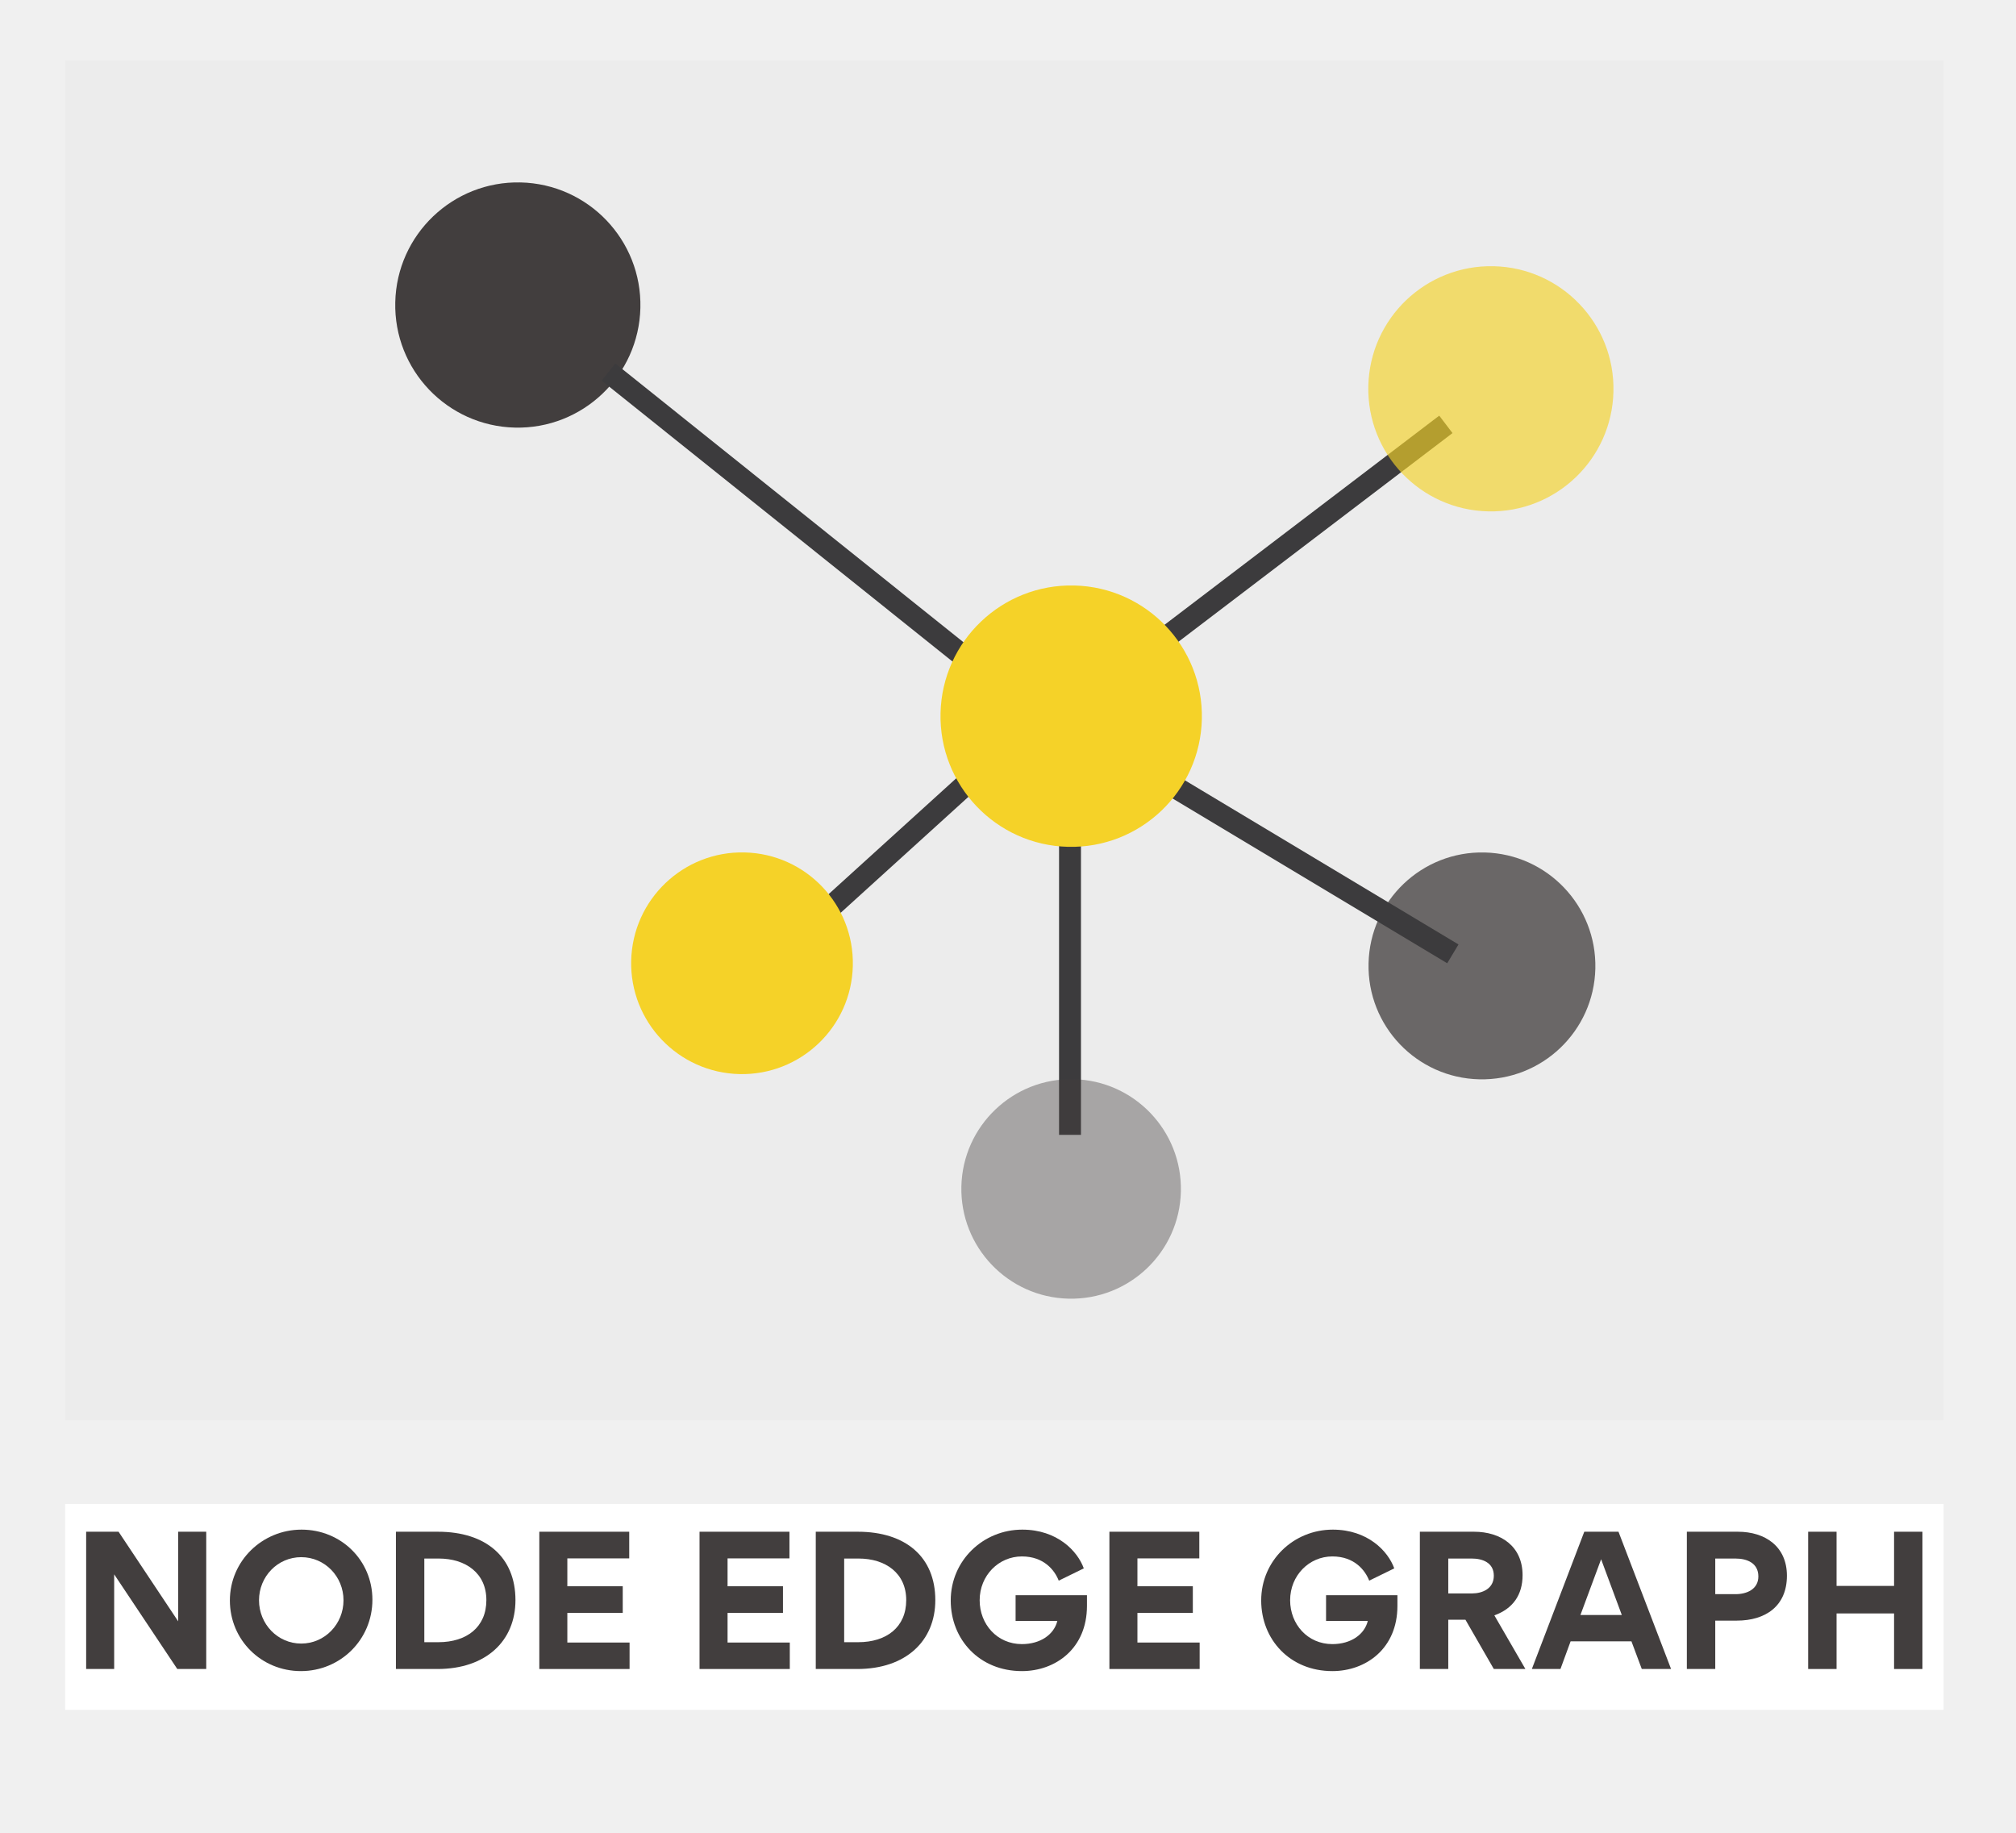
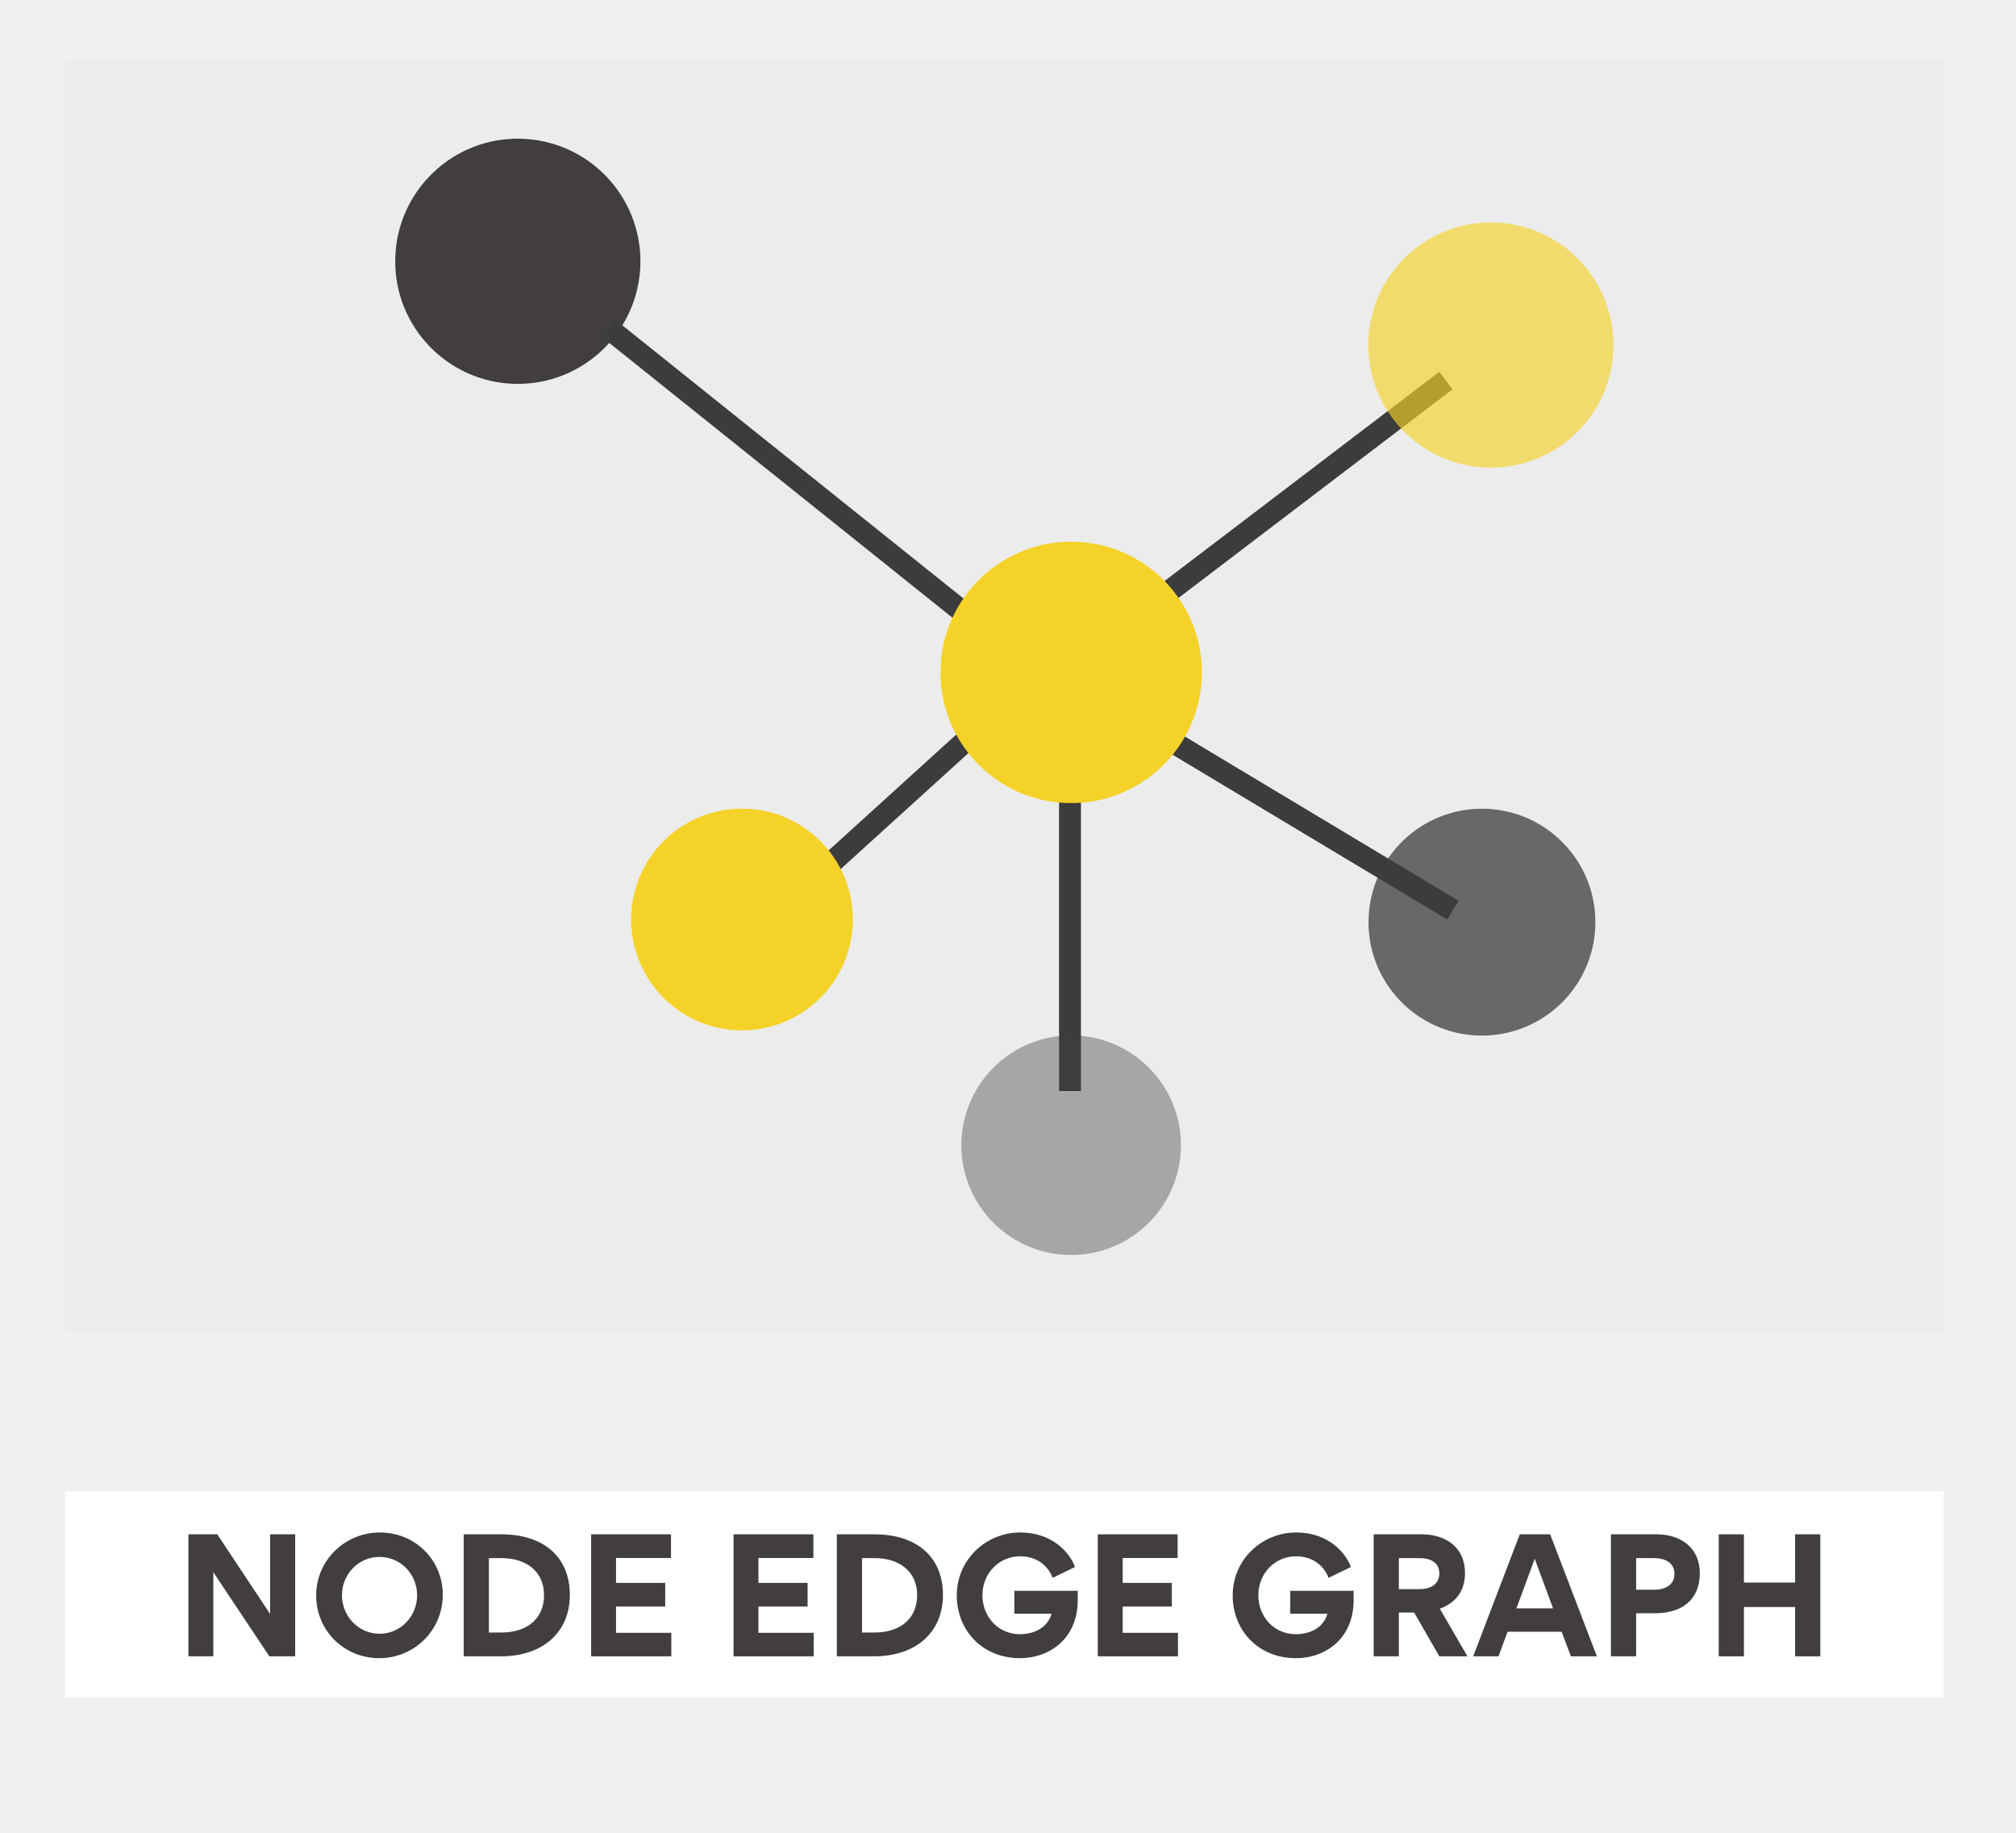
<svg xmlns="http://www.w3.org/2000/svg" width="275" zoomAndPan="magnify" viewBox="0 0 206.25 187.5" height="250" preserveAspectRatio="xMidYMid meet" version="1.0">
  <defs>
-     <filter x="0%" y="0%" width="100%" height="100%" id="21147c2378">
+     <filter x="0%" y="0%" width="100%" height="100%" id="03b90deb8f">
      <feColorMatrix values="0 0 0 0 1 0 0 0 0 1 0 0 0 0 1 0 0 0 1 0" color-interpolation-filters="sRGB" />
    </filter>
    <g />
-     <clipPath id="368cec8d84">
-       <path d="M 6.664 6.203 L 198.84 6.203 L 198.84 145.293 L 6.664 145.293 Z M 6.664 6.203 " clip-rule="nonzero" />
-     </clipPath>
-     <clipPath id="dad54649c2">
-       <path d="M 6.664 153.855 L 198.84 153.855 L 198.84 174.93 L 6.664 174.93 Z M 6.664 153.855 " clip-rule="nonzero" />
-     </clipPath>
-     <clipPath id="b5155b8e64">
-       <path d="M 40 18 L 66 18 L 66 44 L 40 44 Z M 40 18 " clip-rule="nonzero" />
-     </clipPath>
-     <clipPath id="afb99cd8f0">
-       <path d="M 40.727 18.375 L 65.805 18.957 L 65.223 44.035 L 40.145 43.453 Z M 40.727 18.375 " clip-rule="nonzero" />
-     </clipPath>
-     <clipPath id="618803d449">
-       <path d="M 53.266 18.664 C 46.344 18.504 40.598 23.988 40.438 30.914 C 40.273 37.84 45.758 43.582 52.684 43.746 C 59.609 43.906 65.352 38.422 65.516 31.496 C 65.676 24.57 60.191 18.828 53.266 18.664 Z M 53.266 18.664 " clip-rule="nonzero" />
-     </clipPath>
-     <mask id="f7e8b600e4">
-       <g filter="url(#21147c2378)">
+     <clipPath id="a7cc5ac679">
+       <path d="M 6.664 6.203 L 198.84 6.203 L 198.84 136.344 L 6.664 136.344 Z M 6.664 6.203 " clip-rule="nonzero" />
+     </clipPath>
+     <clipPath id="0ac6ffa538">
+       <path d="M 6.664 152.562 L 198.84 152.562 L 198.84 173.633 L 6.664 173.633 Z M 6.664 152.562 " clip-rule="nonzero" />
+     </clipPath>
+     <clipPath id="00ff870a95">
+       <path d="M 40 14 L 66 14 L 66 40 L 40 40 Z M 40 14 " clip-rule="nonzero" />
+     </clipPath>
+     <clipPath id="52f969d5cc">
+       <path d="M 40.727 13.898 L 65.805 14.48 L 65.223 39.562 L 40.145 38.977 Z M 40.727 13.898 " clip-rule="nonzero" />
+     </clipPath>
+     <clipPath id="e14aaf5033">
+       <path d="M 53.266 14.191 C 46.344 14.027 40.598 19.512 40.438 26.438 C 40.273 33.363 45.758 39.109 52.684 39.27 C 59.609 39.43 65.352 33.945 65.516 27.023 C 65.676 20.098 60.191 14.352 53.266 14.191 Z M 53.266 14.191 " clip-rule="nonzero" />
+     </clipPath>
+     <mask id="70eadf8a00">
+       <g filter="url(#03b90deb8f)">
        <rect x="-20.625" width="247.5" fill="#000000" y="-18.75" height="225" fill-opacity="0.76" />
      </g>
    </mask>
-     <clipPath id="2f217798d3">
-       <path d="M 1 1 L 24.566 1 L 24.566 24.809 L 1 24.809 Z M 1 1 " clip-rule="nonzero" />
-     </clipPath>
-     <clipPath id="1ad331818f">
-       <path d="M 1.281 0.941 L 24.484 1.484 L 23.945 24.688 L 0.738 24.148 Z M 1.281 0.941 " clip-rule="nonzero" />
-     </clipPath>
-     <clipPath id="6386ac04b8">
-       <path d="M 12.883 1.211 C 6.473 1.062 1.16 6.137 1.012 12.543 C 0.859 18.953 5.934 24.27 12.34 24.418 C 18.75 24.566 24.066 19.492 24.215 13.086 C 24.363 6.676 19.289 1.363 12.883 1.211 Z M 12.883 1.211 " clip-rule="nonzero" />
-     </clipPath>
-     <clipPath id="4eda607822">
+     <clipPath id="a17dbce186">
+       <path d="M 1 0.352 L 24.566 0.352 L 24.566 24 L 1 24 Z M 1 0.352 " clip-rule="nonzero" />
+     </clipPath>
+     <clipPath id="c9da4418e4">
+       <path d="M 1.281 0.469 L 24.484 1.008 L 23.945 24.211 L 0.738 23.672 Z M 1.281 0.469 " clip-rule="nonzero" />
+     </clipPath>
+     <clipPath id="b78670ae4c">
+       <path d="M 12.883 0.738 C 6.473 0.59 1.16 5.66 1.012 12.07 C 0.859 18.477 5.934 23.793 12.34 23.941 C 18.75 24.09 24.066 19.016 24.215 12.609 C 24.363 6.203 19.289 0.887 12.883 0.738 Z M 12.883 0.738 " clip-rule="nonzero" />
+     </clipPath>
+     <clipPath id="802f8d9e25">
      <rect x="0" width="25" y="0" height="25" />
    </clipPath>
-     <mask id="a034426bef">
-       <g filter="url(#21147c2378)">
+     <mask id="452b5d61f5">
+       <g filter="url(#03b90deb8f)">
        <rect x="-20.625" width="247.5" fill="#000000" y="-18.75" height="225" fill-opacity="0.41" />
      </g>
    </mask>
-     <clipPath id="f91f316d44">
-       <path d="M 0.043 0.09 L 23 0.09 L 23 23 L 0.043 23 Z M 0.043 0.09 " clip-rule="nonzero" />
-     </clipPath>
-     <clipPath id="c772d44813">
-       <path d="M 0.617 0.145 L 23.074 0.668 L 22.551 23.121 L 0.094 22.598 Z M 0.617 0.145 " clip-rule="nonzero" />
-     </clipPath>
-     <clipPath id="a70d97c743">
-       <path d="M 11.844 0.406 C 5.645 0.262 0.5 5.172 0.355 11.371 C 0.211 17.574 5.121 22.715 11.324 22.859 C 17.523 23.004 22.668 18.098 22.812 11.895 C 22.957 5.695 18.047 0.551 11.844 0.406 Z M 11.844 0.406 " clip-rule="nonzero" />
-     </clipPath>
-     <clipPath id="db5b740ce2">
+     <clipPath id="ca6fa74d43">
+       <path d="M 0.043 0.547 L 23 0.547 L 23 23.742 L 0.043 23.742 Z M 0.043 0.547 " clip-rule="nonzero" />
+     </clipPath>
+     <clipPath id="0b853563f1">
+       <path d="M 0.617 0.668 L 23.074 1.191 L 22.551 23.648 L 0.094 23.125 Z M 0.617 0.668 " clip-rule="nonzero" />
+     </clipPath>
+     <clipPath id="a22f49b19e">
+       <path d="M 11.844 0.93 C 5.645 0.785 0.5 5.695 0.355 11.898 C 0.211 18.098 5.121 23.242 11.324 23.387 C 17.523 23.531 22.668 18.621 22.812 12.418 C 22.957 6.219 18.047 1.074 11.844 0.93 Z M 11.844 0.93 " clip-rule="nonzero" />
+     </clipPath>
+     <clipPath id="4c6cb48e5d">
      <rect x="0" width="24" y="0" height="24" />
    </clipPath>
-     <mask id="f54bfaa639">
-       <g filter="url(#21147c2378)">
+     <mask id="7d415f5a92">
+       <g filter="url(#03b90deb8f)">
        <rect x="-20.625" width="247.5" fill="#000000" y="-18.75" height="225" fill-opacity="0.65" />
      </g>
    </mask>
-     <clipPath id="f015389845">
-       <path d="M 0.652 1 L 26.477 1 L 26.477 26.699 L 0.652 26.699 Z M 0.652 1 " clip-rule="nonzero" />
-     </clipPath>
-     <clipPath id="56b5cd9cb5">
-       <path d="M 1.281 0.945 L 26.359 1.527 L 25.773 26.605 L 0.695 26.023 Z M 1.281 0.945 " clip-rule="nonzero" />
-     </clipPath>
-     <clipPath id="f8a9077ee9">
-       <path d="M 13.82 1.234 C 6.895 1.074 1.148 6.559 0.988 13.484 C 0.828 20.41 6.309 26.152 13.234 26.316 C 20.16 26.477 25.906 20.992 26.066 14.066 C 26.227 7.141 20.746 1.398 13.82 1.234 Z M 13.82 1.234 " clip-rule="nonzero" />
-     </clipPath>
-     <clipPath id="b55dcbb9a8">
+     <clipPath id="b283a7f8be">
+       <path d="M 0.652 0.328 L 26.477 0.328 L 26.477 26 L 0.652 26 Z M 0.652 0.328 " clip-rule="nonzero" />
+     </clipPath>
+     <clipPath id="de1425fca8">
+       <path d="M 1.281 0.469 L 26.359 1.051 L 25.773 26.133 L 0.695 25.547 Z M 1.281 0.469 " clip-rule="nonzero" />
+     </clipPath>
+     <clipPath id="19fa8a8710">
+       <path d="M 13.82 0.762 C 6.895 0.598 1.148 6.082 0.988 13.008 C 0.828 19.934 6.309 25.68 13.234 25.84 C 20.16 26 25.906 20.516 26.066 13.59 C 26.227 6.668 20.746 0.922 13.82 0.762 Z M 13.82 0.762 " clip-rule="nonzero" />
+     </clipPath>
+     <clipPath id="f5ac245f74">
      <rect x="0" width="27" y="0" height="27" />
    </clipPath>
-     <clipPath id="645fbf7221">
-       <path d="M 64 87 L 88 87 L 88 110 L 64 110 Z M 64 87 " clip-rule="nonzero" />
-     </clipPath>
-     <clipPath id="98b7482d57">
-       <path d="M 64.84 86.941 L 87.516 87.469 L 86.988 110.145 L 64.312 109.617 Z M 64.84 86.941 " clip-rule="nonzero" />
-     </clipPath>
-     <clipPath id="e069877214">
-       <path d="M 76.176 87.207 C 69.914 87.062 64.723 92.02 64.574 98.281 C 64.43 104.543 69.387 109.734 75.648 109.883 C 81.91 110.027 87.105 105.07 87.25 98.809 C 87.398 92.547 82.438 87.352 76.176 87.207 Z M 76.176 87.207 " clip-rule="nonzero" />
-     </clipPath>
-     <clipPath id="ec43cd17e1">
-       <path d="M 96 59 L 123 59 L 123 87 L 96 87 Z M 96 59 " clip-rule="nonzero" />
-     </clipPath>
-     <clipPath id="3b5718d393">
-       <path d="M 96.535 59.586 L 123.266 60.211 L 122.645 86.941 L 95.91 86.32 Z M 96.535 59.586 " clip-rule="nonzero" />
-     </clipPath>
-     <clipPath id="746e7931bc">
-       <path d="M 109.902 59.898 C 102.52 59.727 96.395 65.57 96.223 72.953 C 96.051 80.336 101.895 86.461 109.277 86.633 C 116.66 86.805 122.785 80.957 122.957 73.574 C 123.129 66.195 117.281 60.07 109.902 59.898 Z M 109.902 59.898 " clip-rule="nonzero" />
+     <clipPath id="f6c7736a7e">
+       <path d="M 64 82 L 88 82 L 88 106 L 64 106 Z M 64 82 " clip-rule="nonzero" />
+     </clipPath>
+     <clipPath id="f317f76776">
+       <path d="M 64.84 82.469 L 87.516 82.996 L 86.988 105.668 L 64.312 105.141 Z M 64.84 82.469 " clip-rule="nonzero" />
+     </clipPath>
+     <clipPath id="4f39d77b20">
+       <path d="M 76.176 82.73 C 69.914 82.586 64.723 87.543 64.574 93.805 C 64.43 100.066 69.387 105.262 75.648 105.406 C 81.91 105.551 87.105 100.594 87.25 94.332 C 87.398 88.07 82.438 82.875 76.176 82.73 Z M 76.176 82.73 " clip-rule="nonzero" />
+     </clipPath>
+     <clipPath id="a0aacc4e7f">
+       <path d="M 96 55 L 123 55 L 123 83 L 96 83 Z M 96 55 " clip-rule="nonzero" />
+     </clipPath>
+     <clipPath id="09151147eb">
+       <path d="M 96.535 55.113 L 123.266 55.734 L 122.645 82.469 L 95.91 81.844 Z M 96.535 55.113 " clip-rule="nonzero" />
+     </clipPath>
+     <clipPath id="bb0dea0301">
+       <path d="M 109.902 55.422 C 102.52 55.25 96.395 61.098 96.223 68.477 C 96.051 75.859 101.895 81.984 109.277 82.156 C 116.66 82.328 122.785 76.484 122.957 69.102 C 123.129 61.719 117.281 55.594 109.902 55.422 Z M 109.902 55.422 " clip-rule="nonzero" />
    </clipPath>
  </defs>
-   <g clip-path="url(#368cec8d84)">
-     <path fill="#ececec" d="M 6.664 6.203 L 198.84 6.203 L 198.84 145.293 L 6.664 145.293 Z M 6.664 6.203 " fill-opacity="1" fill-rule="nonzero" />
-   </g>
-   <g clip-path="url(#dad54649c2)">
-     <path fill="#ffffff" d="M 6.664 153.855 L 198.84 153.855 L 198.84 174.93 L 6.664 174.93 Z M 6.664 153.855 " fill-opacity="1" fill-rule="nonzero" />
-   </g>
-   <g fill="#423e3e" fill-opacity="1">
-     <g transform="translate(7.180919, 170.7447)">
-       <g>
-         <path d="M 4.5 -9.684 L 10.957 0 L 13.918 0 L 13.918 -14.043 L 11.047 -14.043 L 11.047 -4.879 L 4.949 -14.043 L 1.633 -14.043 L 1.633 0 L 4.5 0 Z M 4.5 -9.684 " />
-       </g>
-     </g>
-   </g>
-   <g fill="#423e3e" fill-opacity="1">
-     <g transform="translate(22.74826, 170.7447)">
-       <g>
-         <path d="M 0.77 -7.012 C 0.77 -2.961 4 0.215 8.035 0.215 C 12.07 0.215 15.352 -2.996 15.352 -7.086 C 15.352 -11.121 12.141 -14.258 8.105 -14.258 C 4.07 -14.258 0.77 -11.047 0.77 -7.012 Z M 3.75 -7.031 C 3.75 -9.453 5.648 -11.441 8.07 -11.441 C 10.492 -11.441 12.395 -9.453 12.395 -7.031 C 12.395 -4.609 10.492 -2.602 8.07 -2.602 C 5.648 -2.602 3.75 -4.609 3.75 -7.031 Z M 3.75 -7.031 " />
-       </g>
-     </g>
-   </g>
-   <g fill="#423e3e" fill-opacity="1">
-     <g transform="translate(38.87159, 170.7447)">
-       <g>
-         <path d="M 13.863 -7.047 C 13.863 -11.461 10.832 -14.043 5.938 -14.043 L 1.633 -14.043 L 1.633 0 L 5.883 0 C 10.852 0 13.863 -2.871 13.863 -7.047 Z M 10.887 -7.047 C 10.887 -4.285 8.879 -2.742 5.973 -2.742 L 4.539 -2.742 L 4.539 -11.301 L 6.008 -11.301 C 8.77 -11.301 10.887 -9.809 10.887 -7.047 Z M 10.887 -7.047 " />
-       </g>
-     </g>
-   </g>
-   <g fill="#423e3e" fill-opacity="1">
-     <g transform="translate(53.5422, 170.7447)">
-       <g>
-         <path d="M 1.633 -14.043 L 1.633 0 L 10.867 0 L 10.867 -2.707 L 4.5 -2.707 L 4.5 -5.738 L 10.168 -5.738 L 10.168 -8.465 L 4.5 -8.465 L 4.5 -11.316 L 10.832 -11.316 L 10.832 -14.043 Z M 1.633 -14.043 " />
-       </g>
-     </g>
-   </g>
-   <g fill="#423e3e" fill-opacity="1">
-     <g transform="translate(65.43293, 170.7447)">
+   <g clip-path="url(#a7cc5ac679)">
+     <path fill="#ececec" d="M 6.664 6.203 L 198.824 6.203 L 198.824 136.344 L 6.664 136.344 Z M 6.664 6.203 " fill-opacity="1" fill-rule="nonzero" />
+   </g>
+   <g clip-path="url(#0ac6ffa538)">
+     <path fill="#ffffff" d="M 6.664 152.562 L 198.875 152.562 L 198.875 173.633 L 6.664 173.633 Z M 6.664 152.562 " fill-opacity="1" fill-rule="nonzero" />
+   </g>
+   <g fill="#423e3e" fill-opacity="1">
+     <g transform="translate(17.82386, 169.4494)">
+       <g>
+         <path d="M 4 -8.609 L 9.734 0 L 12.375 0 L 12.375 -12.484 L 9.812 -12.484 L 9.812 -4.328 L 4.406 -12.484 L 1.453 -12.484 L 1.453 0 L 4 0 Z M 4 -8.609 " />
+       </g>
+     </g>
+   </g>
+   <g fill="#423e3e" fill-opacity="1">
+     <g transform="translate(31.65822, 169.4494)">
+       <g>
+         <path d="M 0.688 -6.234 C 0.688 -2.625 3.547 0.188 7.141 0.188 C 10.719 0.188 13.641 -2.656 13.641 -6.297 C 13.641 -9.875 10.797 -12.672 7.203 -12.672 C 3.625 -12.672 0.688 -9.812 0.688 -6.234 Z M 3.328 -6.25 C 3.328 -8.406 5.016 -10.172 7.172 -10.172 C 9.328 -10.172 11.016 -8.406 11.016 -6.25 C 11.016 -4.094 9.328 -2.312 7.172 -2.312 C 5.016 -2.312 3.328 -4.094 3.328 -6.25 Z M 3.328 -6.25 " />
+       </g>
+     </g>
+   </g>
+   <g fill="#423e3e" fill-opacity="1">
+     <g transform="translate(45.98666, 169.4494)">
+       <g>
+         <path d="M 12.312 -6.266 C 12.312 -10.188 9.625 -12.484 5.281 -12.484 L 1.453 -12.484 L 1.453 0 L 5.234 0 C 9.641 0 12.312 -2.547 12.312 -6.266 Z M 9.672 -6.266 C 9.672 -3.812 7.891 -2.438 5.312 -2.438 L 4.031 -2.438 L 4.031 -10.047 L 5.344 -10.047 C 7.797 -10.047 9.672 -8.719 9.672 -6.266 Z M 9.672 -6.266 " />
+       </g>
+     </g>
+   </g>
+   <g fill="#423e3e" fill-opacity="1">
+     <g transform="translate(59.0241, 169.4494)">
+       <g>
+         <path d="M 1.453 -12.484 L 1.453 0 L 9.656 0 L 9.656 -2.406 L 4 -2.406 L 4 -5.094 L 9.031 -5.094 L 9.031 -7.516 L 4 -7.516 L 4 -10.062 L 9.625 -10.062 L 9.625 -12.484 Z M 1.453 -12.484 " />
+       </g>
+     </g>
+   </g>
+   <g fill="#423e3e" fill-opacity="1">
+     <g transform="translate(69.59113, 169.4494)">
      <g />
    </g>
  </g>
  <g fill="#423e3e" fill-opacity="1">
-     <g transform="translate(69.93455, 170.7447)">
-       <g>
-         <path d="M 1.633 -14.043 L 1.633 0 L 10.867 0 L 10.867 -2.707 L 4.5 -2.707 L 4.5 -5.738 L 10.168 -5.738 L 10.168 -8.465 L 4.5 -8.465 L 4.5 -11.316 L 10.832 -11.316 L 10.832 -14.043 Z M 1.633 -14.043 " />
-       </g>
-     </g>
-   </g>
-   <g fill="#423e3e" fill-opacity="1">
-     <g transform="translate(81.82528, 170.7447)">
-       <g>
-         <path d="M 13.863 -7.047 C 13.863 -11.461 10.832 -14.043 5.938 -14.043 L 1.633 -14.043 L 1.633 0 L 5.883 0 C 10.852 0 13.863 -2.871 13.863 -7.047 Z M 10.887 -7.047 C 10.887 -4.285 8.879 -2.742 5.973 -2.742 L 4.539 -2.742 L 4.539 -11.301 L 6.008 -11.301 C 8.77 -11.301 10.887 -9.809 10.887 -7.047 Z M 10.887 -7.047 " />
-       </g>
-     </g>
-   </g>
-   <g fill="#423e3e" fill-opacity="1">
-     <g transform="translate(96.49589, 170.7447)">
-       <g>
-         <path d="M 3.73 -7.031 C 3.73 -9.578 5.684 -11.516 8.051 -11.516 C 10.312 -11.516 11.406 -10.098 11.82 -9.039 L 14.383 -10.293 C 13.758 -12.051 11.676 -14.258 8.09 -14.258 C 4.09 -14.258 0.77 -11.102 0.77 -7.012 C 0.77 -3.012 3.711 0.215 8.051 0.215 C 11.477 0.215 14.707 -2.082 14.707 -6.457 L 14.707 -7.551 L 7.406 -7.551 L 7.406 -4.914 L 11.676 -4.914 C 11.336 -3.531 9.953 -2.547 8.051 -2.547 C 5.508 -2.547 3.73 -4.59 3.73 -7.031 Z M 3.73 -7.031 " />
-       </g>
-     </g>
-   </g>
-   <g fill="#423e3e" fill-opacity="1">
-     <g transform="translate(111.8659, 170.7447)">
-       <g>
-         <path d="M 1.633 -14.043 L 1.633 0 L 10.867 0 L 10.867 -2.707 L 4.5 -2.707 L 4.5 -5.738 L 10.168 -5.738 L 10.168 -8.465 L 4.5 -8.465 L 4.5 -11.316 L 10.832 -11.316 L 10.832 -14.043 Z M 1.633 -14.043 " />
-       </g>
-     </g>
-   </g>
-   <g fill="#423e3e" fill-opacity="1">
-     <g transform="translate(123.7567, 170.7447)">
+     <g transform="translate(73.59162, 169.4494)">
+       <g>
+         <path d="M 1.453 -12.484 L 1.453 0 L 9.656 0 L 9.656 -2.406 L 4 -2.406 L 4 -5.094 L 9.031 -5.094 L 9.031 -7.516 L 4 -7.516 L 4 -10.062 L 9.625 -10.062 L 9.625 -12.484 Z M 1.453 -12.484 " />
+       </g>
+     </g>
+   </g>
+   <g fill="#423e3e" fill-opacity="1">
+     <g transform="translate(84.15865, 169.4494)">
+       <g>
+         <path d="M 12.312 -6.266 C 12.312 -10.188 9.625 -12.484 5.281 -12.484 L 1.453 -12.484 L 1.453 0 L 5.234 0 C 9.641 0 12.312 -2.547 12.312 -6.266 Z M 9.672 -6.266 C 9.672 -3.812 7.891 -2.438 5.312 -2.438 L 4.031 -2.438 L 4.031 -10.047 L 5.344 -10.047 C 7.797 -10.047 9.672 -8.719 9.672 -6.266 Z M 9.672 -6.266 " />
+       </g>
+     </g>
+   </g>
+   <g fill="#423e3e" fill-opacity="1">
+     <g transform="translate(97.1961, 169.4494)">
+       <g>
+         <path d="M 3.312 -6.25 C 3.312 -8.516 5.047 -10.234 7.156 -10.234 C 9.172 -10.234 10.141 -8.969 10.5 -8.031 L 12.781 -9.141 C 12.219 -10.703 10.375 -12.672 7.188 -12.672 C 3.641 -12.672 0.688 -9.859 0.688 -6.234 C 0.688 -2.672 3.297 0.188 7.156 0.188 C 10.203 0.188 13.062 -1.844 13.062 -5.734 L 13.062 -6.703 L 6.578 -6.703 L 6.578 -4.359 L 10.375 -4.359 C 10.078 -3.141 8.844 -2.266 7.156 -2.266 C 4.891 -2.266 3.312 -4.078 3.312 -6.25 Z M 3.312 -6.25 " />
+       </g>
+     </g>
+   </g>
+   <g fill="#423e3e" fill-opacity="1">
+     <g transform="translate(110.8551, 169.4494)">
+       <g>
+         <path d="M 1.453 -12.484 L 1.453 0 L 9.656 0 L 9.656 -2.406 L 4 -2.406 L 4 -5.094 L 9.031 -5.094 L 9.031 -7.516 L 4 -7.516 L 4 -10.062 L 9.625 -10.062 L 9.625 -12.484 Z M 1.453 -12.484 " />
+       </g>
+     </g>
+   </g>
+   <g fill="#423e3e" fill-opacity="1">
+     <g transform="translate(121.4222, 169.4494)">
      <g />
    </g>
  </g>
  <g fill="#423e3e" fill-opacity="1">
-     <g transform="translate(128.2583, 170.7447)">
-       <g>
-         <path d="M 3.73 -7.031 C 3.73 -9.578 5.684 -11.516 8.051 -11.516 C 10.312 -11.516 11.406 -10.098 11.82 -9.039 L 14.383 -10.293 C 13.758 -12.051 11.676 -14.258 8.09 -14.258 C 4.09 -14.258 0.77 -11.102 0.77 -7.012 C 0.77 -3.012 3.711 0.215 8.051 0.215 C 11.477 0.215 14.707 -2.082 14.707 -6.457 L 14.707 -7.551 L 7.406 -7.551 L 7.406 -4.914 L 11.676 -4.914 C 11.336 -3.531 9.953 -2.547 8.051 -2.547 C 5.508 -2.547 3.73 -4.59 3.73 -7.031 Z M 3.73 -7.031 " />
-       </g>
-     </g>
-   </g>
-   <g fill="#423e3e" fill-opacity="1">
-     <g transform="translate(143.6283, 170.7447)">
-       <g>
-         <path d="M 12.43 0 L 9.254 -5.488 C 11.156 -6.168 12.141 -7.586 12.141 -9.594 C 12.141 -12.574 9.898 -14.043 7.176 -14.043 L 1.633 -14.043 L 1.633 0 L 4.539 0 L 4.539 -5.039 L 6.297 -5.039 L 9.199 0 Z M 6.957 -7.73 L 4.539 -7.73 L 4.539 -11.301 L 6.941 -11.301 C 8.035 -11.301 9.199 -10.887 9.199 -9.543 C 9.199 -8.215 8.035 -7.73 6.957 -7.73 Z M 6.957 -7.73 " />
-       </g>
-     </g>
-   </g>
-   <g fill="#423e3e" fill-opacity="1">
-     <g transform="translate(156.7386, 170.7447)">
-       <g>
-         <path d="M 2.906 0 L 3.945 -2.832 L 10.168 -2.832 L 11.227 0 L 14.223 0 L 8.844 -14.043 L 5.344 -14.043 L -0.02 0 Z M 7.066 -11.227 L 9.184 -5.523 L 4.949 -5.523 Z M 7.066 -11.227 " />
-       </g>
-     </g>
-   </g>
-   <g fill="#423e3e" fill-opacity="1">
-     <g transform="translate(170.9429, 170.7447)">
-       <g>
-         <path d="M 11.871 -9.543 C 11.871 -12.52 9.668 -14.043 6.852 -14.043 L 1.633 -14.043 L 1.633 0 L 4.539 0 L 4.539 -4.949 L 6.742 -4.949 C 9.684 -4.949 11.871 -6.438 11.871 -9.543 Z M 8.949 -9.469 C 8.949 -8.16 7.766 -7.656 6.617 -7.656 L 4.539 -7.656 L 4.539 -11.301 L 6.602 -11.301 C 7.801 -11.301 8.949 -10.832 8.949 -9.469 Z M 8.949 -9.469 " />
-       </g>
-     </g>
-   </g>
-   <g fill="#423e3e" fill-opacity="1">
-     <g transform="translate(183.3538, 170.7447)">
-       <g>
-         <path d="M 4.539 -5.684 L 10.422 -5.684 L 10.422 0 L 13.324 0 L 13.324 -14.043 L 10.422 -14.043 L 10.422 -8.5 L 4.539 -8.5 L 4.539 -14.043 L 1.633 -14.043 L 1.633 0 L 4.539 0 Z M 4.539 -5.684 " />
-       </g>
-     </g>
-   </g>
-   <g clip-path="url(#b5155b8e64)">
-     <g clip-path="url(#afb99cd8f0)">
-       <g clip-path="url(#618803d449)">
-         <path fill="#423e3e" d="M 40.727 18.375 L 65.805 18.957 L 65.223 44.035 L 40.145 43.453 Z M 40.727 18.375 " fill-opacity="1" fill-rule="nonzero" />
-       </g>
-     </g>
-   </g>
-   <g mask="url(#f7e8b600e4)">
-     <g transform="matrix(1, 0, 0, 1, 139, 86)">
-       <g clip-path="url(#4eda607822)">
-         <g clip-path="url(#2f217798d3)">
-           <g clip-path="url(#1ad331818f)">
-             <g clip-path="url(#6386ac04b8)">
-               <path fill="#423e3e" d="M 1.281 0.941 L 24.484 1.484 L 23.945 24.688 L 0.738 24.148 Z M 1.281 0.941 " fill-opacity="1" fill-rule="nonzero" />
+     <g transform="translate(125.4227, 169.4494)">
+       <g>
+         <path d="M 3.312 -6.25 C 3.312 -8.516 5.047 -10.234 7.156 -10.234 C 9.172 -10.234 10.141 -8.969 10.5 -8.031 L 12.781 -9.141 C 12.219 -10.703 10.375 -12.672 7.188 -12.672 C 3.641 -12.672 0.688 -9.859 0.688 -6.234 C 0.688 -2.672 3.297 0.188 7.156 0.188 C 10.203 0.188 13.062 -1.844 13.062 -5.734 L 13.062 -6.703 L 6.578 -6.703 L 6.578 -4.359 L 10.375 -4.359 C 10.078 -3.141 8.844 -2.266 7.156 -2.266 C 4.891 -2.266 3.312 -4.078 3.312 -6.25 Z M 3.312 -6.25 " />
+       </g>
+     </g>
+   </g>
+   <g fill="#423e3e" fill-opacity="1">
+     <g transform="translate(139.0817, 169.4494)">
+       <g>
+         <path d="M 11.047 0 L 8.219 -4.875 C 9.906 -5.484 10.797 -6.734 10.797 -8.531 C 10.797 -11.172 8.797 -12.484 6.375 -12.484 L 1.453 -12.484 L 1.453 0 L 4.031 0 L 4.031 -4.484 L 5.594 -4.484 L 8.172 0 Z M 6.188 -6.875 L 4.031 -6.875 L 4.031 -10.047 L 6.172 -10.047 C 7.141 -10.047 8.172 -9.672 8.172 -8.484 C 8.172 -7.297 7.141 -6.875 6.188 -6.875 Z M 6.188 -6.875 " />
+       </g>
+     </g>
+   </g>
+   <g fill="#423e3e" fill-opacity="1">
+     <g transform="translate(150.7325, 169.4494)">
+       <g>
+         <path d="M 2.578 0 L 3.5 -2.516 L 9.031 -2.516 L 9.984 0 L 12.641 0 L 7.859 -12.484 L 4.75 -12.484 L -0.016 0 Z M 6.281 -9.984 L 8.156 -4.906 L 4.406 -4.906 Z M 6.281 -9.984 " />
+       </g>
+     </g>
+   </g>
+   <g fill="#423e3e" fill-opacity="1">
+     <g transform="translate(163.3556, 169.4494)">
+       <g>
+         <path d="M 10.547 -8.484 C 10.547 -11.125 8.594 -12.484 6.094 -12.484 L 1.453 -12.484 L 1.453 0 L 4.031 0 L 4.031 -4.406 L 6 -4.406 C 8.609 -4.406 10.547 -5.719 10.547 -8.484 Z M 7.953 -8.422 C 7.953 -7.25 6.906 -6.812 5.875 -6.812 L 4.031 -6.812 L 4.031 -10.047 L 5.859 -10.047 C 6.938 -10.047 7.953 -9.625 7.953 -8.422 Z M 7.953 -8.422 " />
+       </g>
+     </g>
+   </g>
+   <g fill="#423e3e" fill-opacity="1">
+     <g transform="translate(174.3848, 169.4494)">
+       <g>
+         <path d="M 4.031 -5.047 L 9.266 -5.047 L 9.266 0 L 11.844 0 L 11.844 -12.484 L 9.266 -12.484 L 9.266 -7.547 L 4.031 -7.547 L 4.031 -12.484 L 1.453 -12.484 L 1.453 0 L 4.031 0 Z M 4.031 -5.047 " />
+       </g>
+     </g>
+   </g>
+   <g clip-path="url(#00ff870a95)">
+     <g clip-path="url(#52f969d5cc)">
+       <g clip-path="url(#e14aaf5033)">
+         <path fill="#423e3e" d="M 40.727 13.898 L 65.805 14.48 L 65.223 39.562 L 40.145 38.977 Z M 40.727 13.898 " fill-opacity="1" fill-rule="nonzero" />
+       </g>
+     </g>
+   </g>
+   <g mask="url(#70eadf8a00)">
+     <g transform="matrix(1, 0, 0, 1, 139, 82)">
+       <g clip-path="url(#802f8d9e25)">
+         <g clip-path="url(#a17dbce186)">
+           <g clip-path="url(#c9da4418e4)">
+             <g clip-path="url(#b78670ae4c)">
+               <path fill="#423e3e" d="M 1.281 0.469 L 24.484 1.008 L 23.945 24.211 L 0.738 23.672 Z M 1.281 0.469 " fill-opacity="1" fill-rule="nonzero" />
            </g>
          </g>
        </g>
      </g>
    </g>
  </g>
-   <path stroke-linecap="butt" transform="matrix(0.583361, 0.467035, -0.467035, 0.583361, 62.95029, 37.18413)" fill="none" stroke-linejoin="miter" d="M -0 1.499 L 62.297 1.504 " stroke="#3c3b3d" stroke-width="3" stroke-opacity="1" stroke-miterlimit="4" />
-   <path stroke-linecap="butt" transform="matrix(0.594572, -0.452676, 0.452676, 0.594572, 118.3568, 64.51336)" fill="none" stroke-linejoin="miter" d="M -0.002 1.501 L 48.582 1.501 " stroke="#3c3b3d" stroke-width="3" stroke-opacity="1" stroke-miterlimit="4" />
-   <path stroke-linecap="butt" transform="matrix(0.640807, 0.384445, -0.384445, 0.640807, 119.6648, 78.89465)" fill="none" stroke-linejoin="miter" d="M 0.002 1.498 L 46.111 1.499 " stroke="#3c3b3d" stroke-width="3" stroke-opacity="1" stroke-miterlimit="4" />
-   <path stroke-linecap="butt" transform="matrix(0, -0.747283, 0.747283, 0, 108.3471, 116.098)" fill="none" stroke-linejoin="miter" d="M 0 1.501 L 48.583 1.501 " stroke="#3c3b3d" stroke-width="3" stroke-opacity="1" stroke-miterlimit="4" />
-   <path stroke-linecap="butt" transform="matrix(0.553324, -0.502259, 0.502259, 0.553324, 79.67344, 96.10489)" fill="none" stroke-linejoin="miter" d="M 0 1.498 L 34.127 1.497 " stroke="#3c3b3d" stroke-width="3" stroke-opacity="1" stroke-miterlimit="4" />
-   <g mask="url(#a034426bef)">
-     <g transform="matrix(1, 0, 0, 1, 98, 110)">
-       <g clip-path="url(#db5b740ce2)">
-         <g clip-path="url(#f91f316d44)">
-           <g clip-path="url(#c772d44813)">
-             <g clip-path="url(#a70d97c743)">
-               <path fill="#423e3e" d="M 0.617 0.145 L 23.074 0.668 L 22.551 23.121 L 0.094 22.598 Z M 0.617 0.145 " fill-opacity="1" fill-rule="nonzero" />
+   <path stroke-linecap="butt" transform="matrix(0.583361, 0.467035, -0.467035, 0.583361, 62.95029, 32.70864)" fill="none" stroke-linejoin="miter" d="M -0.001 1.498 L 62.296 1.502 " stroke="#3c3b3d" stroke-width="3" stroke-opacity="1" stroke-miterlimit="4" />
+   <path stroke-linecap="butt" transform="matrix(0.594572, -0.452676, 0.452676, 0.594572, 118.3568, 60.03787)" fill="none" stroke-linejoin="miter" d="M -0.001 1.499 L 48.583 1.5 " stroke="#3c3b3d" stroke-width="3" stroke-opacity="1" stroke-miterlimit="4" />
+   <path stroke-linecap="butt" transform="matrix(0.640807, 0.384445, -0.384445, 0.640807, 119.6648, 74.41917)" fill="none" stroke-linejoin="miter" d="M 0.001 1.497 L 46.113 1.502 " stroke="#3c3b3d" stroke-width="3" stroke-opacity="1" stroke-miterlimit="4" />
+   <path stroke-linecap="butt" transform="matrix(0, -0.747283, 0.747283, 0, 108.3471, 111.6225)" fill="none" stroke-linejoin="miter" d="M 0.002 1.501 L 48.584 1.501 " stroke="#3c3b3d" stroke-width="3" stroke-opacity="1" stroke-miterlimit="4" />
+   <path stroke-linecap="butt" transform="matrix(0.553324, -0.502259, 0.502259, 0.553324, 79.67344, 91.6294)" fill="none" stroke-linejoin="miter" d="M -0.002 1.501 L 34.124 1.5 " stroke="#3c3b3d" stroke-width="3" stroke-opacity="1" stroke-miterlimit="4" />
+   <g mask="url(#452b5d61f5)">
+     <g transform="matrix(1, 0, 0, 1, 98, 105)">
+       <g clip-path="url(#4c6cb48e5d)">
+         <g clip-path="url(#ca6fa74d43)">
+           <g clip-path="url(#0b853563f1)">
+             <g clip-path="url(#a22f49b19e)">
+               <path fill="#423e3e" d="M 0.617 0.668 L 23.074 1.191 L 22.551 23.648 L 0.094 23.125 Z M 0.617 0.668 " fill-opacity="1" fill-rule="nonzero" />
            </g>
          </g>
        </g>
      </g>
    </g>
  </g>
-   <g mask="url(#f54bfaa639)">
-     <g transform="matrix(1, 0, 0, 1, 139, 26)">
-       <g clip-path="url(#b55dcbb9a8)">
-         <g clip-path="url(#f015389845)">
-           <g clip-path="url(#56b5cd9cb5)">
-             <g clip-path="url(#f8a9077ee9)">
-               <path fill="#f5d228" d="M 1.281 0.945 L 26.359 1.527 L 25.773 26.605 L 0.695 26.023 Z M 1.281 0.945 " fill-opacity="1" fill-rule="nonzero" />
+   <g mask="url(#7d415f5a92)">
+     <g transform="matrix(1, 0, 0, 1, 139, 22)">
+       <g clip-path="url(#f5ac245f74)">
+         <g clip-path="url(#b283a7f8be)">
+           <g clip-path="url(#de1425fca8)">
+             <g clip-path="url(#19fa8a8710)">
+               <path fill="#f5d228" d="M 1.281 0.469 L 26.359 1.051 L 25.773 26.133 L 0.695 25.547 Z M 1.281 0.469 " fill-opacity="1" fill-rule="nonzero" />
            </g>
          </g>
        </g>
      </g>
    </g>
  </g>
-   <g clip-path="url(#645fbf7221)">
-     <g clip-path="url(#98b7482d57)">
-       <g clip-path="url(#e069877214)">
-         <path fill="#f5d228" d="M 64.84 86.941 L 87.516 87.469 L 86.988 110.145 L 64.312 109.617 Z M 64.84 86.941 " fill-opacity="1" fill-rule="nonzero" />
-       </g>
-     </g>
-   </g>
-   <g clip-path="url(#ec43cd17e1)">
-     <g clip-path="url(#3b5718d393)">
-       <g clip-path="url(#746e7931bc)">
-         <path fill="#f5d228" d="M 96.535 59.586 L 123.266 60.211 L 122.645 86.941 L 95.91 86.32 Z M 96.535 59.586 " fill-opacity="1" fill-rule="nonzero" />
+   <g clip-path="url(#f6c7736a7e)">
+     <g clip-path="url(#f317f76776)">
+       <g clip-path="url(#4f39d77b20)">
+         <path fill="#f5d228" d="M 64.84 82.469 L 87.516 82.996 L 86.988 105.668 L 64.312 105.141 Z M 64.84 82.469 " fill-opacity="1" fill-rule="nonzero" />
+       </g>
+     </g>
+   </g>
+   <g clip-path="url(#a0aacc4e7f)">
+     <g clip-path="url(#09151147eb)">
+       <g clip-path="url(#bb0dea0301)">
+         <path fill="#f5d228" d="M 96.535 55.113 L 123.266 55.734 L 122.645 82.469 L 95.91 81.844 Z M 96.535 55.113 " fill-opacity="1" fill-rule="nonzero" />
      </g>
    </g>
  </g>
</svg>
